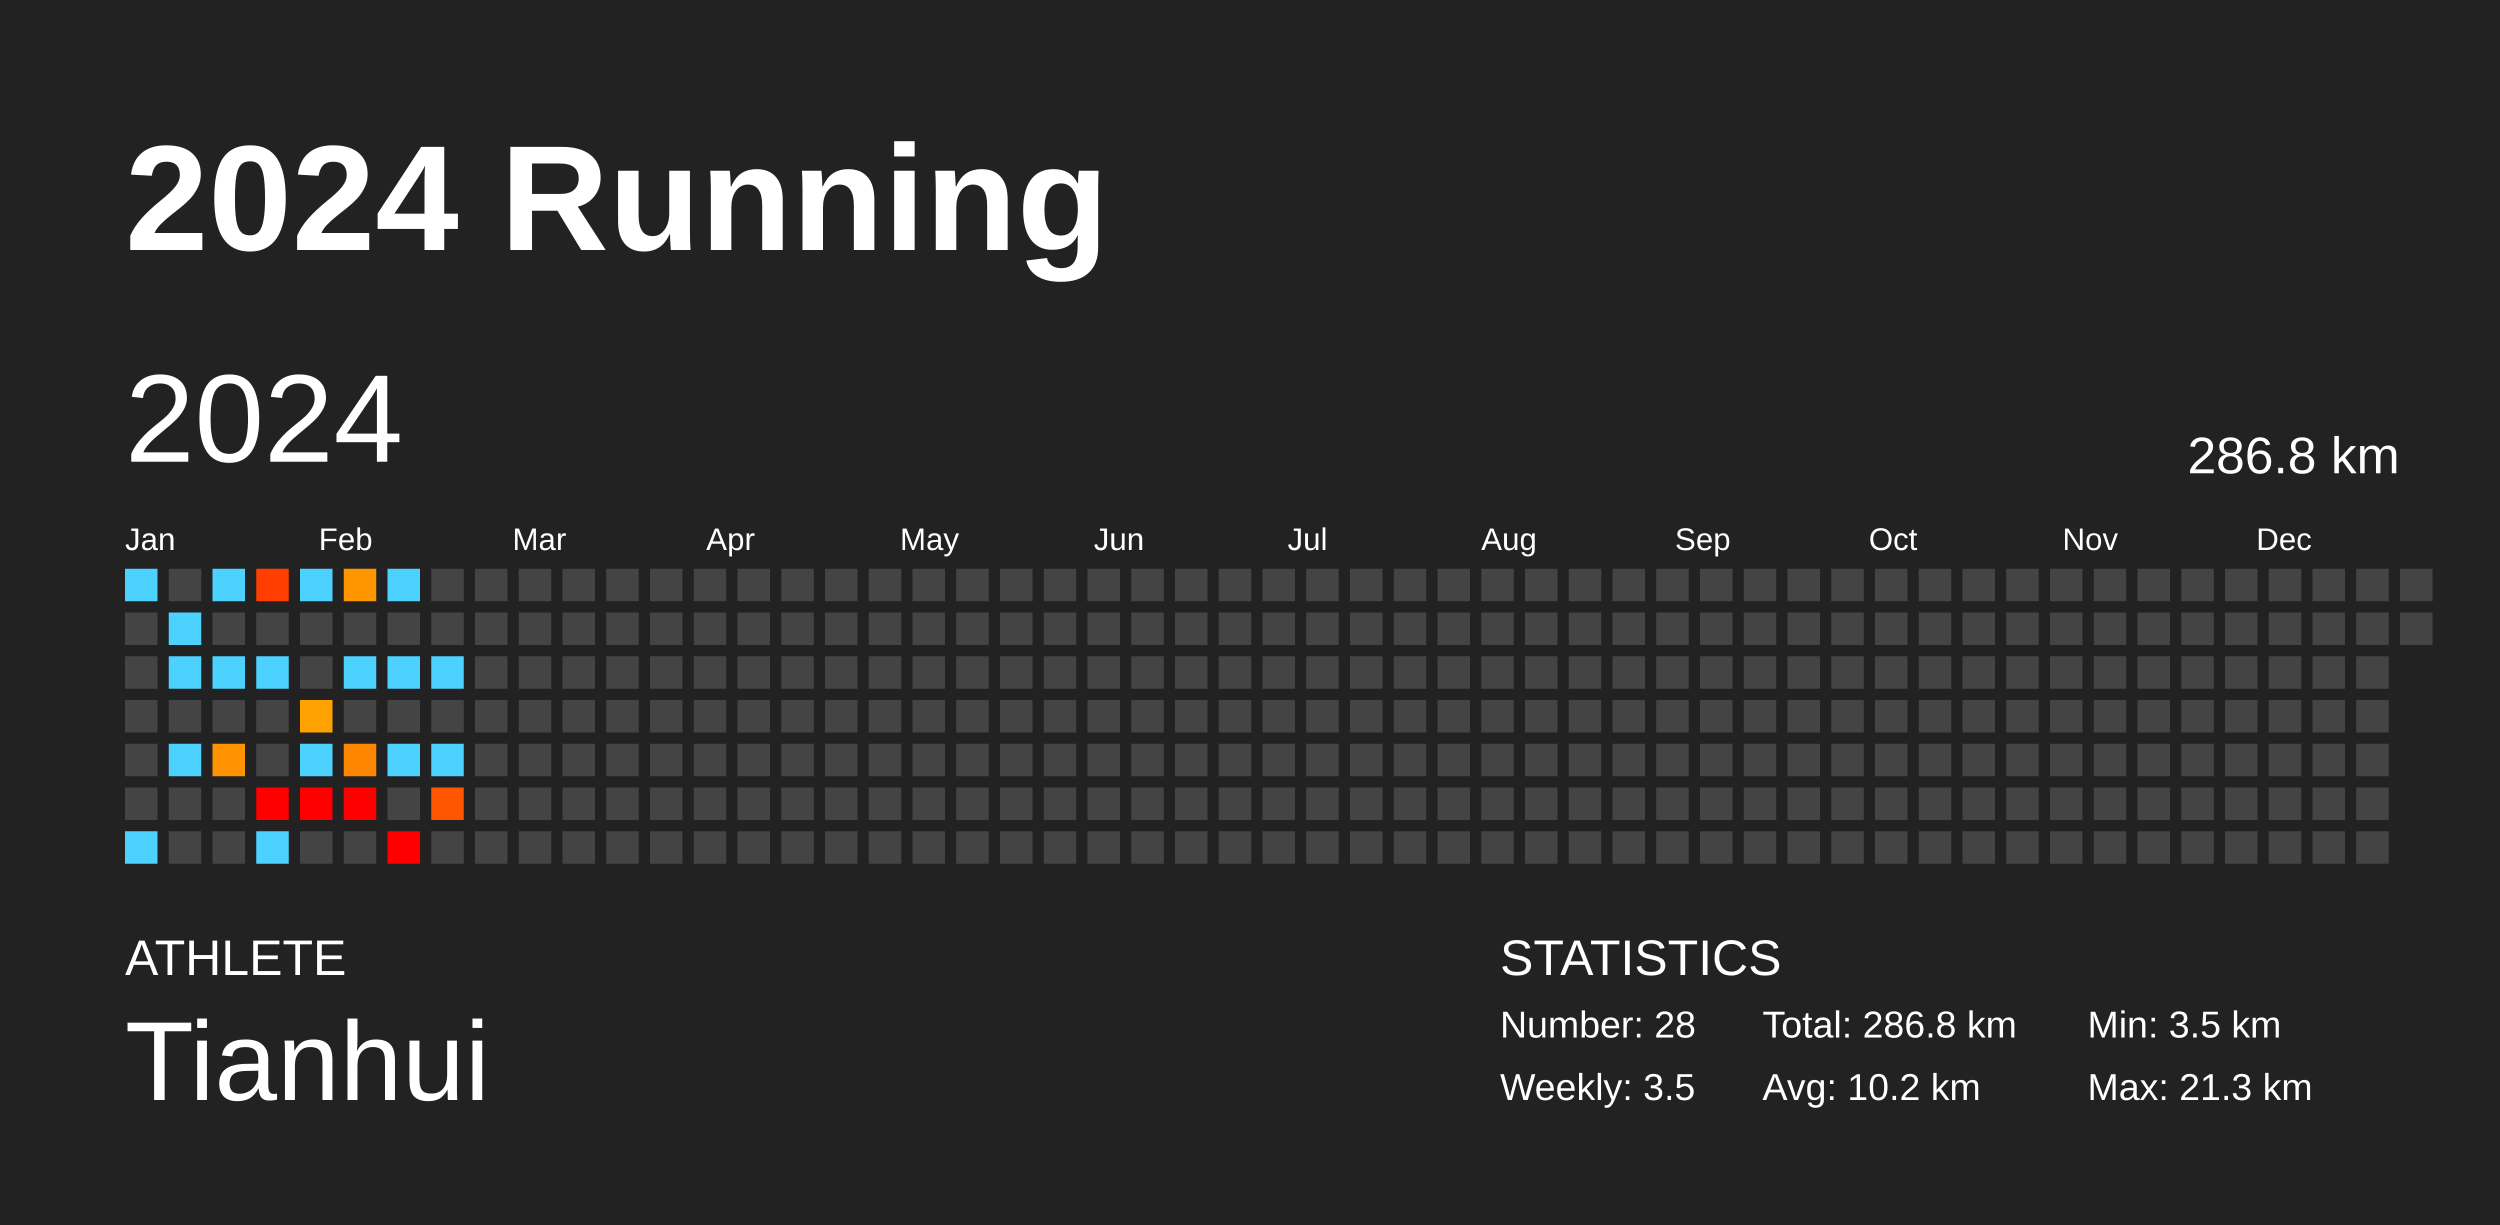
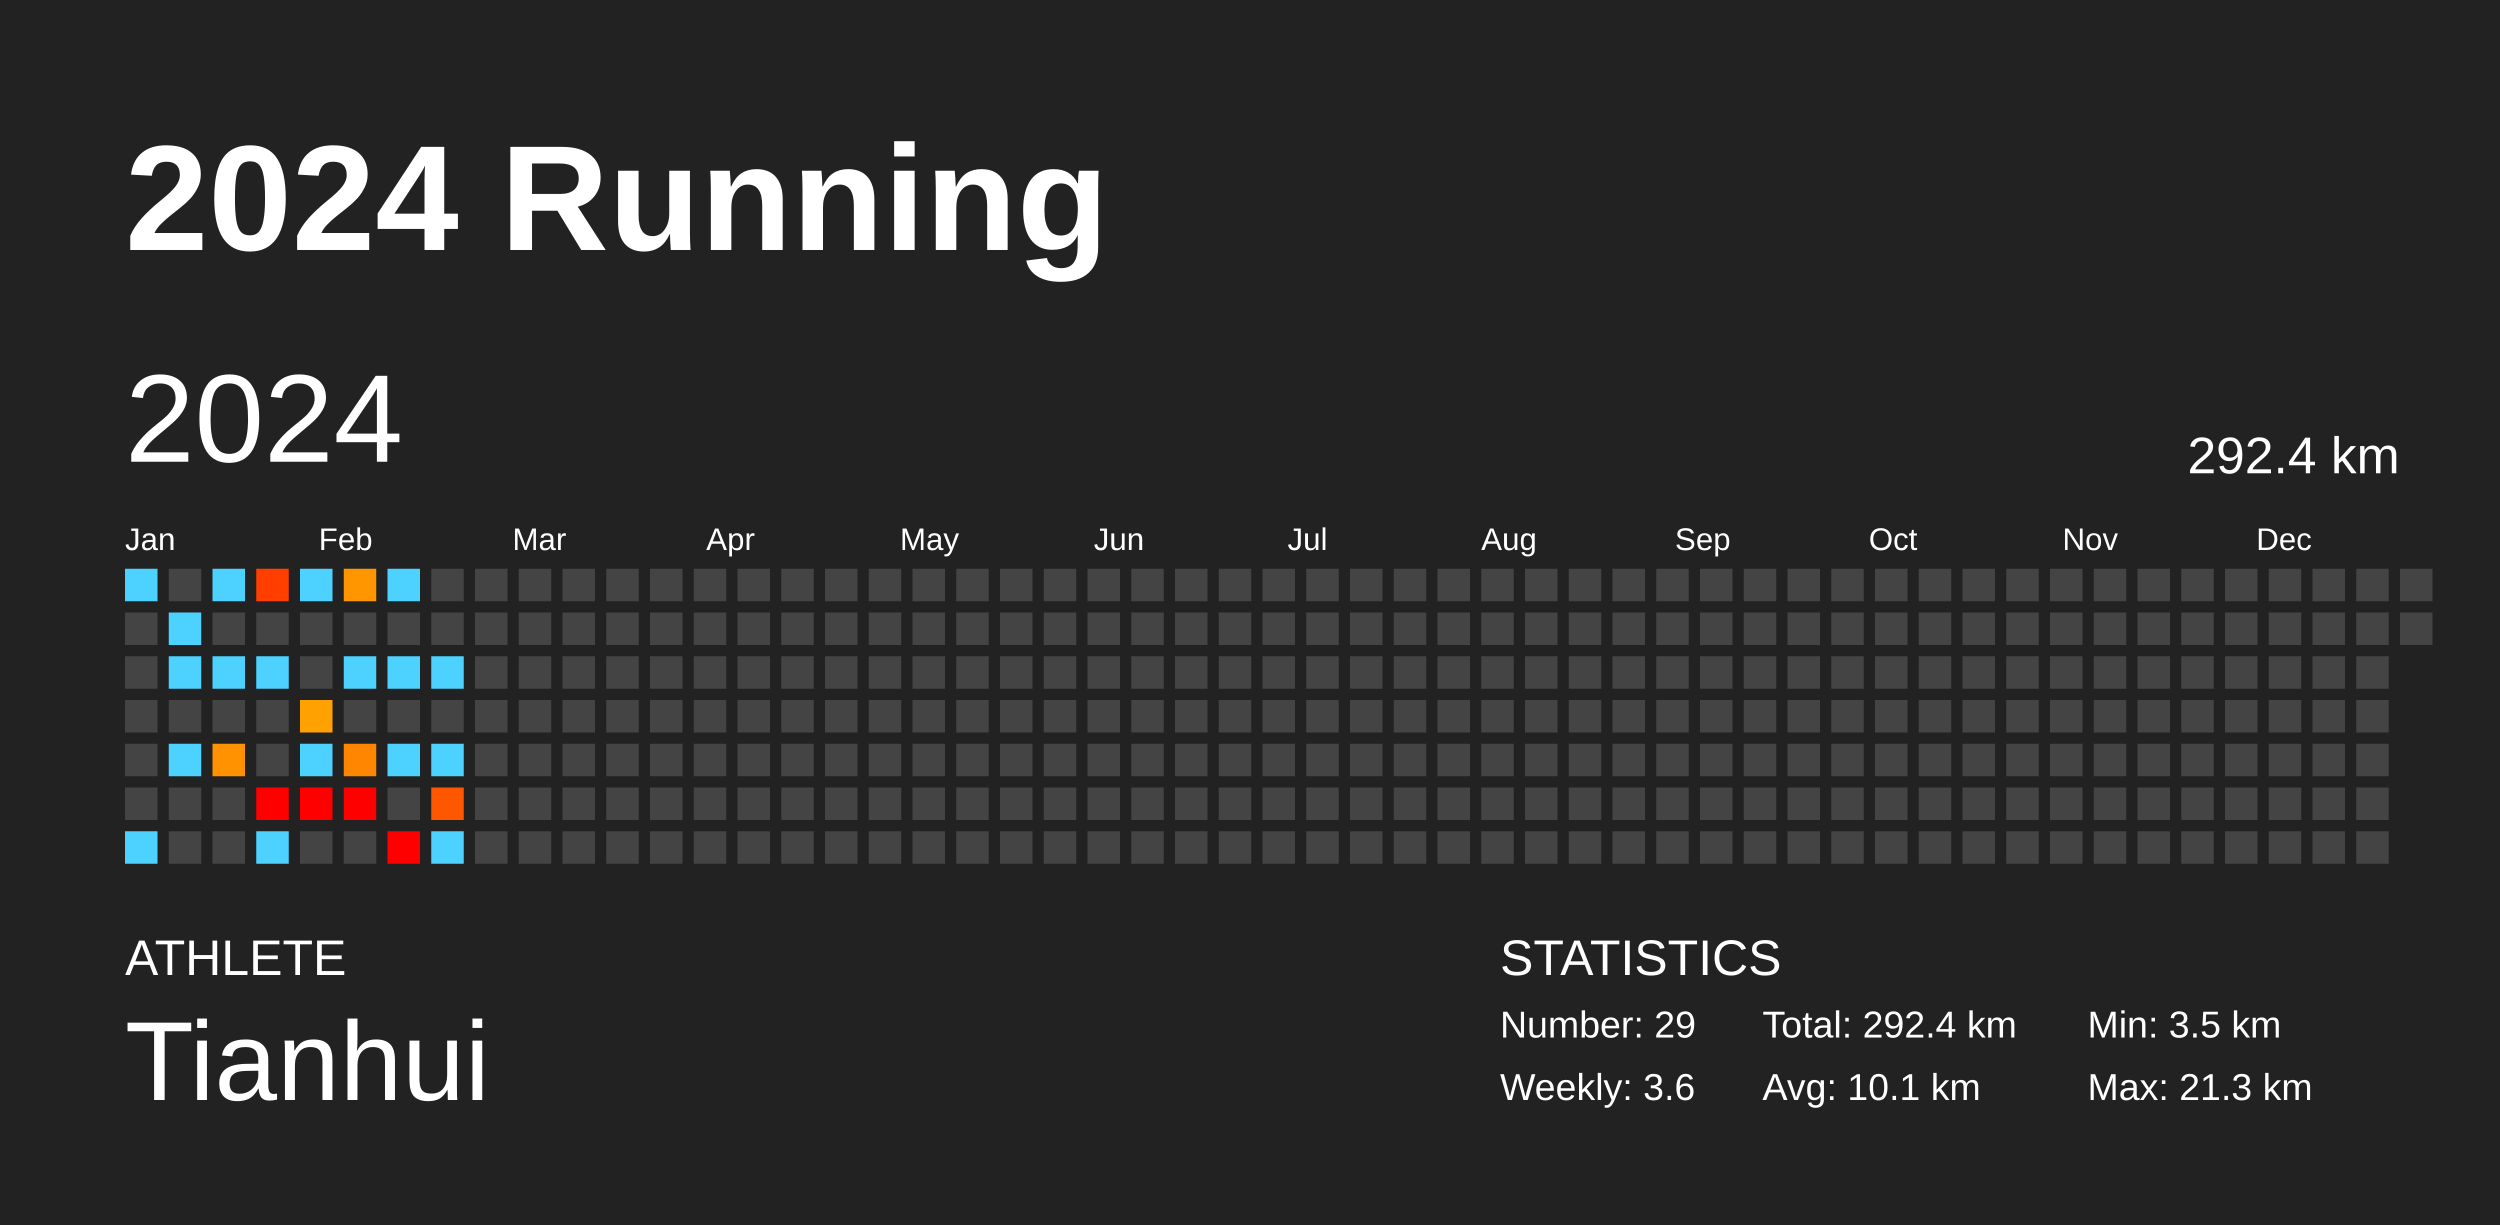
<svg xmlns="http://www.w3.org/2000/svg" baseProfile="full" height="98mm" version="1.1" viewBox="0,0,200,98" width="200mm">
  <defs />
  <rect fill="#222222" height="98" width="200" x="0" y="0" />
  <text fill="#FFFFFF" style="font-size:12px; font-family:Arial; font-weight:bold;" x="10" y="20">2024 Running</text>
  <text fill="#FFFFFF" style="font-size:4px; font-family:Arial" x="10" y="78">ATHLETE</text>
  <text fill="#FFFFFF" style="font-size:9px; font-family:Arial" x="10" y="88">Tianhui</text>
  <text fill="#FFFFFF" style="font-size:4px; font-family:Arial" x="120" y="78">STATISTICS</text>
-   <text fill="#FFFFFF" style="font-size:3px; font-family:Arial" x="120" y="83">Number: 28</text>
-   <text fill="#FFFFFF" style="font-size:3px; font-family:Arial" x="120" y="88">Weekly: 3.5</text>
-   <text fill="#FFFFFF" style="font-size:3px; font-family:Arial" x="141" y="83">Total: 286.8 km</text>
-   <text fill="#FFFFFF" style="font-size:3px; font-family:Arial" x="141" y="88">Avg: 10.2 km</text>
+   <text fill="#FFFFFF" style="font-size:3px; font-family:Arial" x="120" y="83">Number: 29</text>
+   <text fill="#FFFFFF" style="font-size:3px; font-family:Arial" x="120" y="88">Weekly: 3.6</text>
+   <text fill="#FFFFFF" style="font-size:3px; font-family:Arial" x="141" y="83">Total: 292.4 km</text>
+   <text fill="#FFFFFF" style="font-size:3px; font-family:Arial" x="141" y="88">Avg: 10.1 km</text>
  <text fill="#FFFFFF" style="font-size:3px; font-family:Arial" x="167" y="83">Min: 3.5 km</text>
  <text fill="#FFFFFF" style="font-size:3px; font-family:Arial" x="167" y="88">Max: 21.3 km</text>
  <text dominant-baseline="hanging" fill="#FFFFFF" style="font-size:10.0px; font-family:Arial;" x="10" y="30">2024</text>
-   <text dominant-baseline="hanging" fill="#FFFFFF" style="font-size:4.125px; font-family:Arial;" x="175" y="35">286.8 km</text>
+   <text dominant-baseline="hanging" fill="#FFFFFF" style="font-size:4.125px; font-family:Arial;" x="175" y="35">292.4 km</text>
  <text fill="#FFFFFF" style="font-size:2.5px; font-family:Arial" x="10.0" y="44">Jan</text>
  <text fill="#FFFFFF" style="font-size:2.5px; font-family:Arial" x="25.5" y="44">Feb</text>
  <text fill="#FFFFFF" style="font-size:2.5px; font-family:Arial" x="41.0" y="44">Mar</text>
  <text fill="#FFFFFF" style="font-size:2.5px; font-family:Arial" x="56.5" y="44">Apr</text>
  <text fill="#FFFFFF" style="font-size:2.5px; font-family:Arial" x="72.0" y="44">May</text>
  <text fill="#FFFFFF" style="font-size:2.5px; font-family:Arial" x="87.5" y="44">Jun</text>
  <text fill="#FFFFFF" style="font-size:2.5px; font-family:Arial" x="103.0" y="44">Jul</text>
  <text fill="#FFFFFF" style="font-size:2.5px; font-family:Arial" x="118.5" y="44">Aug</text>
  <text fill="#FFFFFF" style="font-size:2.5px; font-family:Arial" x="134.0" y="44">Sep</text>
  <text fill="#FFFFFF" style="font-size:2.5px; font-family:Arial" x="149.5" y="44">Oct</text>
  <text fill="#FFFFFF" style="font-size:2.5px; font-family:Arial" x="165.0" y="44">Nov</text>
  <text fill="#FFFFFF" style="font-size:2.5px; font-family:Arial" x="180.5" y="44">Dec</text>
  <rect fill="#4dd2ff" height="2.6" width="2.6" x="10.0" y="45.5" />
  <rect fill="#444444" height="2.6" width="2.6" x="10.0" y="49.0" />
  <rect fill="#444444" height="2.6" width="2.6" x="10.0" y="52.5" />
  <rect fill="#444444" height="2.6" width="2.6" x="10.0" y="56.0" />
  <rect fill="#444444" height="2.6" width="2.6" x="10.0" y="59.5" />
  <rect fill="#444444" height="2.6" width="2.6" x="10.0" y="63.0" />
  <rect fill="#4dd2ff" height="2.6" width="2.6" x="10.0" y="66.5" />
  <rect fill="#444444" height="2.6" width="2.6" x="13.5" y="45.5" />
  <rect fill="#4dd2ff" height="2.6" width="2.6" x="13.5" y="49.0" />
  <rect fill="#4dd2ff" height="2.6" width="2.6" x="13.5" y="52.5" />
  <rect fill="#444444" height="2.6" width="2.6" x="13.5" y="56.0" />
  <rect fill="#4dd2ff" height="2.6" width="2.6" x="13.5" y="59.5" />
  <rect fill="#444444" height="2.6" width="2.6" x="13.5" y="63.0" />
  <rect fill="#444444" height="2.6" width="2.6" x="13.5" y="66.5" />
  <rect fill="#4dd2ff" height="2.6" width="2.6" x="17.0" y="45.5" />
  <rect fill="#444444" height="2.6" width="2.6" x="17.0" y="49.0" />
  <rect fill="#4dd2ff" height="2.6" width="2.6" x="17.0" y="52.5" />
  <rect fill="#444444" height="2.6" width="2.6" x="17.0" y="56.0" />
  <rect fill="#ff9200" height="2.6" width="2.6" x="17.0" y="59.5" />
  <rect fill="#444444" height="2.6" width="2.6" x="17.0" y="63.0" />
  <rect fill="#444444" height="2.6" width="2.6" x="17.0" y="66.5" />
  <rect fill="#ff3e00" height="2.6" width="2.6" x="20.5" y="45.5" />
  <rect fill="#444444" height="2.6" width="2.6" x="20.5" y="49.0" />
  <rect fill="#4dd2ff" height="2.6" width="2.6" x="20.5" y="52.5" />
  <rect fill="#444444" height="2.6" width="2.6" x="20.5" y="56.0" />
  <rect fill="#444444" height="2.6" width="2.6" x="20.5" y="59.5" />
  <rect fill="red" height="2.6" width="2.6" x="20.5" y="63.0" />
  <rect fill="#4dd2ff" height="2.6" width="2.6" x="20.5" y="66.5" />
  <rect fill="#4dd2ff" height="2.6" width="2.6" x="24.0" y="45.5" />
  <rect fill="#444444" height="2.6" width="2.6" x="24.0" y="49.0" />
  <rect fill="#444444" height="2.6" width="2.6" x="24.0" y="52.5" />
  <rect fill="#ffa100" height="2.6" width="2.6" x="24.0" y="56.0" />
  <rect fill="#4dd2ff" height="2.6" width="2.6" x="24.0" y="59.5" />
  <rect fill="red" height="2.6" width="2.6" x="24.0" y="63.0" />
  <rect fill="#444444" height="2.6" width="2.6" x="24.0" y="66.5" />
  <rect fill="#ff9600" height="2.6" width="2.6" x="27.5" y="45.5" />
  <rect fill="#444444" height="2.6" width="2.6" x="27.5" y="49.0" />
  <rect fill="#4dd2ff" height="2.6" width="2.6" x="27.5" y="52.5" />
  <rect fill="#444444" height="2.6" width="2.6" x="27.5" y="56.0" />
  <rect fill="#ff8600" height="2.6" width="2.6" x="27.5" y="59.5" />
  <rect fill="red" height="2.6" width="2.6" x="27.5" y="63.0" />
  <rect fill="#444444" height="2.6" width="2.6" x="27.5" y="66.5" />
  <rect fill="#4dd2ff" height="2.6" width="2.6" x="31.0" y="45.5" />
  <rect fill="#444444" height="2.6" width="2.6" x="31.0" y="49.0" />
  <rect fill="#4dd2ff" height="2.6" width="2.6" x="31.0" y="52.5" />
  <rect fill="#444444" height="2.6" width="2.6" x="31.0" y="56.0" />
  <rect fill="#4dd2ff" height="2.6" width="2.6" x="31.0" y="59.5" />
  <rect fill="#444444" height="2.6" width="2.6" x="31.0" y="63.0" />
  <rect fill="red" height="2.6" width="2.6" x="31.0" y="66.5" />
  <rect fill="#444444" height="2.6" width="2.6" x="34.5" y="45.5" />
  <rect fill="#444444" height="2.6" width="2.6" x="34.5" y="49.0" />
  <rect fill="#4dd2ff" height="2.6" width="2.6" x="34.5" y="52.5" />
  <rect fill="#444444" height="2.6" width="2.6" x="34.5" y="56.0" />
  <rect fill="#4dd2ff" height="2.6" width="2.6" x="34.5" y="59.5" />
  <rect fill="#ff5600" height="2.6" width="2.6" x="34.5" y="63.0" />
-   <rect fill="#444444" height="2.6" width="2.6" x="34.5" y="66.5" />
+   <rect fill="#4dd2ff" height="2.6" width="2.6" x="34.5" y="66.5" />
  <rect fill="#444444" height="2.6" width="2.6" x="38.0" y="45.5" />
  <rect fill="#444444" height="2.6" width="2.6" x="38.0" y="49.0" />
  <rect fill="#444444" height="2.6" width="2.6" x="38.0" y="52.5" />
  <rect fill="#444444" height="2.6" width="2.6" x="38.0" y="56.0" />
  <rect fill="#444444" height="2.6" width="2.6" x="38.0" y="59.5" />
  <rect fill="#444444" height="2.6" width="2.6" x="38.0" y="63.0" />
  <rect fill="#444444" height="2.6" width="2.6" x="38.0" y="66.5" />
  <rect fill="#444444" height="2.6" width="2.6" x="41.5" y="45.5" />
  <rect fill="#444444" height="2.6" width="2.6" x="41.5" y="49.0" />
  <rect fill="#444444" height="2.6" width="2.6" x="41.5" y="52.5" />
  <rect fill="#444444" height="2.6" width="2.6" x="41.5" y="56.0" />
  <rect fill="#444444" height="2.6" width="2.6" x="41.5" y="59.5" />
  <rect fill="#444444" height="2.6" width="2.6" x="41.5" y="63.0" />
  <rect fill="#444444" height="2.6" width="2.6" x="41.5" y="66.5" />
  <rect fill="#444444" height="2.6" width="2.6" x="45.0" y="45.5" />
  <rect fill="#444444" height="2.6" width="2.6" x="45.0" y="49.0" />
  <rect fill="#444444" height="2.6" width="2.6" x="45.0" y="52.5" />
  <rect fill="#444444" height="2.6" width="2.6" x="45.0" y="56.0" />
  <rect fill="#444444" height="2.6" width="2.6" x="45.0" y="59.5" />
  <rect fill="#444444" height="2.6" width="2.6" x="45.0" y="63.0" />
  <rect fill="#444444" height="2.6" width="2.6" x="45.0" y="66.5" />
  <rect fill="#444444" height="2.6" width="2.6" x="48.5" y="45.5" />
  <rect fill="#444444" height="2.6" width="2.6" x="48.5" y="49.0" />
  <rect fill="#444444" height="2.6" width="2.6" x="48.5" y="52.5" />
  <rect fill="#444444" height="2.6" width="2.6" x="48.5" y="56.0" />
  <rect fill="#444444" height="2.6" width="2.6" x="48.5" y="59.5" />
  <rect fill="#444444" height="2.6" width="2.6" x="48.5" y="63.0" />
  <rect fill="#444444" height="2.6" width="2.6" x="48.5" y="66.5" />
  <rect fill="#444444" height="2.6" width="2.6" x="52.0" y="45.5" />
  <rect fill="#444444" height="2.6" width="2.6" x="52.0" y="49.0" />
  <rect fill="#444444" height="2.6" width="2.6" x="52.0" y="52.5" />
  <rect fill="#444444" height="2.6" width="2.6" x="52.0" y="56.0" />
  <rect fill="#444444" height="2.6" width="2.6" x="52.0" y="59.5" />
  <rect fill="#444444" height="2.6" width="2.6" x="52.0" y="63.0" />
  <rect fill="#444444" height="2.6" width="2.6" x="52.0" y="66.5" />
  <rect fill="#444444" height="2.6" width="2.6" x="55.5" y="45.5" />
  <rect fill="#444444" height="2.6" width="2.6" x="55.5" y="49.0" />
  <rect fill="#444444" height="2.6" width="2.6" x="55.5" y="52.5" />
  <rect fill="#444444" height="2.6" width="2.6" x="55.5" y="56.0" />
  <rect fill="#444444" height="2.6" width="2.6" x="55.5" y="59.5" />
  <rect fill="#444444" height="2.6" width="2.6" x="55.5" y="63.0" />
  <rect fill="#444444" height="2.6" width="2.6" x="55.5" y="66.5" />
  <rect fill="#444444" height="2.6" width="2.6" x="59.0" y="45.5" />
  <rect fill="#444444" height="2.6" width="2.6" x="59.0" y="49.0" />
  <rect fill="#444444" height="2.6" width="2.6" x="59.0" y="52.5" />
  <rect fill="#444444" height="2.6" width="2.6" x="59.0" y="56.0" />
  <rect fill="#444444" height="2.6" width="2.6" x="59.0" y="59.5" />
  <rect fill="#444444" height="2.6" width="2.6" x="59.0" y="63.0" />
  <rect fill="#444444" height="2.6" width="2.6" x="59.0" y="66.5" />
  <rect fill="#444444" height="2.6" width="2.6" x="62.5" y="45.5" />
  <rect fill="#444444" height="2.6" width="2.6" x="62.5" y="49.0" />
  <rect fill="#444444" height="2.6" width="2.6" x="62.5" y="52.5" />
  <rect fill="#444444" height="2.6" width="2.6" x="62.5" y="56.0" />
  <rect fill="#444444" height="2.6" width="2.6" x="62.5" y="59.5" />
  <rect fill="#444444" height="2.6" width="2.6" x="62.5" y="63.0" />
  <rect fill="#444444" height="2.6" width="2.6" x="62.5" y="66.5" />
  <rect fill="#444444" height="2.6" width="2.6" x="66.0" y="45.5" />
  <rect fill="#444444" height="2.6" width="2.6" x="66.0" y="49.0" />
  <rect fill="#444444" height="2.6" width="2.6" x="66.0" y="52.5" />
  <rect fill="#444444" height="2.6" width="2.6" x="66.0" y="56.0" />
  <rect fill="#444444" height="2.6" width="2.6" x="66.0" y="59.5" />
  <rect fill="#444444" height="2.6" width="2.6" x="66.0" y="63.0" />
  <rect fill="#444444" height="2.6" width="2.6" x="66.0" y="66.5" />
  <rect fill="#444444" height="2.6" width="2.6" x="69.5" y="45.5" />
  <rect fill="#444444" height="2.6" width="2.6" x="69.5" y="49.0" />
  <rect fill="#444444" height="2.6" width="2.6" x="69.5" y="52.5" />
  <rect fill="#444444" height="2.6" width="2.6" x="69.5" y="56.0" />
  <rect fill="#444444" height="2.6" width="2.6" x="69.5" y="59.5" />
  <rect fill="#444444" height="2.6" width="2.6" x="69.5" y="63.0" />
  <rect fill="#444444" height="2.6" width="2.6" x="69.5" y="66.5" />
  <rect fill="#444444" height="2.6" width="2.6" x="73.0" y="45.5" />
  <rect fill="#444444" height="2.6" width="2.6" x="73.0" y="49.0" />
  <rect fill="#444444" height="2.6" width="2.6" x="73.0" y="52.5" />
  <rect fill="#444444" height="2.6" width="2.6" x="73.0" y="56.0" />
  <rect fill="#444444" height="2.6" width="2.6" x="73.0" y="59.5" />
  <rect fill="#444444" height="2.6" width="2.6" x="73.0" y="63.0" />
  <rect fill="#444444" height="2.6" width="2.6" x="73.0" y="66.5" />
  <rect fill="#444444" height="2.6" width="2.6" x="76.5" y="45.5" />
  <rect fill="#444444" height="2.6" width="2.6" x="76.5" y="49.0" />
  <rect fill="#444444" height="2.6" width="2.6" x="76.5" y="52.5" />
  <rect fill="#444444" height="2.6" width="2.6" x="76.5" y="56.0" />
  <rect fill="#444444" height="2.6" width="2.6" x="76.5" y="59.5" />
  <rect fill="#444444" height="2.6" width="2.6" x="76.5" y="63.0" />
  <rect fill="#444444" height="2.6" width="2.6" x="76.5" y="66.5" />
  <rect fill="#444444" height="2.6" width="2.6" x="80.0" y="45.5" />
  <rect fill="#444444" height="2.6" width="2.6" x="80.0" y="49.0" />
  <rect fill="#444444" height="2.6" width="2.6" x="80.0" y="52.5" />
  <rect fill="#444444" height="2.6" width="2.6" x="80.0" y="56.0" />
  <rect fill="#444444" height="2.6" width="2.6" x="80.0" y="59.5" />
  <rect fill="#444444" height="2.6" width="2.6" x="80.0" y="63.0" />
  <rect fill="#444444" height="2.6" width="2.6" x="80.0" y="66.5" />
  <rect fill="#444444" height="2.6" width="2.6" x="83.5" y="45.5" />
  <rect fill="#444444" height="2.6" width="2.6" x="83.5" y="49.0" />
  <rect fill="#444444" height="2.6" width="2.6" x="83.5" y="52.5" />
  <rect fill="#444444" height="2.6" width="2.6" x="83.5" y="56.0" />
  <rect fill="#444444" height="2.6" width="2.6" x="83.5" y="59.5" />
  <rect fill="#444444" height="2.6" width="2.6" x="83.5" y="63.0" />
  <rect fill="#444444" height="2.6" width="2.6" x="83.5" y="66.5" />
  <rect fill="#444444" height="2.6" width="2.6" x="87.0" y="45.5" />
  <rect fill="#444444" height="2.6" width="2.6" x="87.0" y="49.0" />
  <rect fill="#444444" height="2.6" width="2.6" x="87.0" y="52.5" />
  <rect fill="#444444" height="2.6" width="2.6" x="87.0" y="56.0" />
  <rect fill="#444444" height="2.6" width="2.6" x="87.0" y="59.5" />
  <rect fill="#444444" height="2.6" width="2.6" x="87.0" y="63.0" />
  <rect fill="#444444" height="2.6" width="2.6" x="87.0" y="66.5" />
  <rect fill="#444444" height="2.6" width="2.6" x="90.5" y="45.5" />
  <rect fill="#444444" height="2.6" width="2.6" x="90.5" y="49.0" />
  <rect fill="#444444" height="2.6" width="2.6" x="90.5" y="52.5" />
  <rect fill="#444444" height="2.6" width="2.6" x="90.5" y="56.0" />
  <rect fill="#444444" height="2.6" width="2.6" x="90.5" y="59.5" />
  <rect fill="#444444" height="2.6" width="2.6" x="90.5" y="63.0" />
  <rect fill="#444444" height="2.6" width="2.6" x="90.5" y="66.5" />
  <rect fill="#444444" height="2.6" width="2.6" x="94.0" y="45.5" />
  <rect fill="#444444" height="2.6" width="2.6" x="94.0" y="49.0" />
  <rect fill="#444444" height="2.6" width="2.6" x="94.0" y="52.5" />
  <rect fill="#444444" height="2.6" width="2.6" x="94.0" y="56.0" />
  <rect fill="#444444" height="2.6" width="2.6" x="94.0" y="59.5" />
  <rect fill="#444444" height="2.6" width="2.6" x="94.0" y="63.0" />
  <rect fill="#444444" height="2.6" width="2.6" x="94.0" y="66.5" />
  <rect fill="#444444" height="2.6" width="2.6" x="97.5" y="45.5" />
  <rect fill="#444444" height="2.6" width="2.6" x="97.5" y="49.0" />
  <rect fill="#444444" height="2.6" width="2.6" x="97.5" y="52.5" />
  <rect fill="#444444" height="2.6" width="2.6" x="97.5" y="56.0" />
  <rect fill="#444444" height="2.6" width="2.6" x="97.5" y="59.5" />
  <rect fill="#444444" height="2.6" width="2.6" x="97.5" y="63.0" />
  <rect fill="#444444" height="2.6" width="2.6" x="97.5" y="66.5" />
  <rect fill="#444444" height="2.6" width="2.6" x="101.0" y="45.5" />
  <rect fill="#444444" height="2.6" width="2.6" x="101.0" y="49.0" />
  <rect fill="#444444" height="2.6" width="2.6" x="101.0" y="52.5" />
  <rect fill="#444444" height="2.6" width="2.6" x="101.0" y="56.0" />
  <rect fill="#444444" height="2.6" width="2.6" x="101.0" y="59.5" />
  <rect fill="#444444" height="2.6" width="2.6" x="101.0" y="63.0" />
  <rect fill="#444444" height="2.6" width="2.6" x="101.0" y="66.5" />
  <rect fill="#444444" height="2.6" width="2.6" x="104.5" y="45.5" />
  <rect fill="#444444" height="2.6" width="2.6" x="104.5" y="49.0" />
  <rect fill="#444444" height="2.6" width="2.6" x="104.5" y="52.5" />
  <rect fill="#444444" height="2.6" width="2.6" x="104.5" y="56.0" />
  <rect fill="#444444" height="2.6" width="2.6" x="104.5" y="59.5" />
  <rect fill="#444444" height="2.6" width="2.6" x="104.5" y="63.0" />
  <rect fill="#444444" height="2.6" width="2.6" x="104.5" y="66.5" />
  <rect fill="#444444" height="2.6" width="2.6" x="108.0" y="45.5" />
  <rect fill="#444444" height="2.6" width="2.6" x="108.0" y="49.0" />
  <rect fill="#444444" height="2.6" width="2.6" x="108.0" y="52.5" />
  <rect fill="#444444" height="2.6" width="2.6" x="108.0" y="56.0" />
  <rect fill="#444444" height="2.6" width="2.6" x="108.0" y="59.5" />
  <rect fill="#444444" height="2.6" width="2.6" x="108.0" y="63.0" />
  <rect fill="#444444" height="2.6" width="2.6" x="108.0" y="66.5" />
  <rect fill="#444444" height="2.6" width="2.6" x="111.5" y="45.5" />
  <rect fill="#444444" height="2.6" width="2.6" x="111.5" y="49.0" />
  <rect fill="#444444" height="2.6" width="2.6" x="111.5" y="52.5" />
  <rect fill="#444444" height="2.6" width="2.6" x="111.5" y="56.0" />
  <rect fill="#444444" height="2.6" width="2.6" x="111.5" y="59.5" />
  <rect fill="#444444" height="2.6" width="2.6" x="111.5" y="63.0" />
  <rect fill="#444444" height="2.6" width="2.6" x="111.5" y="66.5" />
  <rect fill="#444444" height="2.6" width="2.6" x="115.0" y="45.5" />
  <rect fill="#444444" height="2.6" width="2.6" x="115.0" y="49.0" />
  <rect fill="#444444" height="2.6" width="2.6" x="115.0" y="52.5" />
  <rect fill="#444444" height="2.6" width="2.6" x="115.0" y="56.0" />
  <rect fill="#444444" height="2.6" width="2.6" x="115.0" y="59.5" />
  <rect fill="#444444" height="2.6" width="2.6" x="115.0" y="63.0" />
  <rect fill="#444444" height="2.6" width="2.6" x="115.0" y="66.5" />
  <rect fill="#444444" height="2.6" width="2.6" x="118.5" y="45.5" />
  <rect fill="#444444" height="2.6" width="2.6" x="118.5" y="49.0" />
  <rect fill="#444444" height="2.6" width="2.6" x="118.5" y="52.5" />
  <rect fill="#444444" height="2.6" width="2.6" x="118.5" y="56.0" />
  <rect fill="#444444" height="2.6" width="2.6" x="118.5" y="59.5" />
  <rect fill="#444444" height="2.6" width="2.6" x="118.5" y="63.0" />
  <rect fill="#444444" height="2.6" width="2.6" x="118.5" y="66.5" />
  <rect fill="#444444" height="2.6" width="2.6" x="122.0" y="45.5" />
  <rect fill="#444444" height="2.6" width="2.6" x="122.0" y="49.0" />
  <rect fill="#444444" height="2.6" width="2.6" x="122.0" y="52.5" />
  <rect fill="#444444" height="2.6" width="2.6" x="122.0" y="56.0" />
  <rect fill="#444444" height="2.6" width="2.6" x="122.0" y="59.5" />
  <rect fill="#444444" height="2.6" width="2.6" x="122.0" y="63.0" />
  <rect fill="#444444" height="2.6" width="2.6" x="122.0" y="66.5" />
  <rect fill="#444444" height="2.6" width="2.6" x="125.5" y="45.5" />
  <rect fill="#444444" height="2.6" width="2.6" x="125.5" y="49.0" />
  <rect fill="#444444" height="2.6" width="2.6" x="125.5" y="52.5" />
  <rect fill="#444444" height="2.6" width="2.6" x="125.5" y="56.0" />
  <rect fill="#444444" height="2.6" width="2.6" x="125.5" y="59.5" />
  <rect fill="#444444" height="2.6" width="2.6" x="125.5" y="63.0" />
  <rect fill="#444444" height="2.6" width="2.6" x="125.5" y="66.5" />
  <rect fill="#444444" height="2.6" width="2.6" x="129.0" y="45.5" />
  <rect fill="#444444" height="2.6" width="2.6" x="129.0" y="49.0" />
  <rect fill="#444444" height="2.6" width="2.6" x="129.0" y="52.5" />
  <rect fill="#444444" height="2.6" width="2.6" x="129.0" y="56.0" />
  <rect fill="#444444" height="2.6" width="2.6" x="129.0" y="59.5" />
  <rect fill="#444444" height="2.6" width="2.6" x="129.0" y="63.0" />
  <rect fill="#444444" height="2.6" width="2.6" x="129.0" y="66.5" />
  <rect fill="#444444" height="2.6" width="2.6" x="132.5" y="45.5" />
  <rect fill="#444444" height="2.6" width="2.6" x="132.5" y="49.0" />
  <rect fill="#444444" height="2.6" width="2.6" x="132.5" y="52.5" />
  <rect fill="#444444" height="2.6" width="2.6" x="132.5" y="56.0" />
  <rect fill="#444444" height="2.6" width="2.6" x="132.5" y="59.5" />
  <rect fill="#444444" height="2.6" width="2.6" x="132.5" y="63.0" />
  <rect fill="#444444" height="2.6" width="2.6" x="132.5" y="66.5" />
  <rect fill="#444444" height="2.6" width="2.6" x="136.0" y="45.5" />
  <rect fill="#444444" height="2.6" width="2.6" x="136.0" y="49.0" />
  <rect fill="#444444" height="2.6" width="2.6" x="136.0" y="52.5" />
  <rect fill="#444444" height="2.6" width="2.6" x="136.0" y="56.0" />
  <rect fill="#444444" height="2.6" width="2.6" x="136.0" y="59.5" />
  <rect fill="#444444" height="2.6" width="2.6" x="136.0" y="63.0" />
  <rect fill="#444444" height="2.6" width="2.6" x="136.0" y="66.5" />
  <rect fill="#444444" height="2.6" width="2.6" x="139.5" y="45.5" />
  <rect fill="#444444" height="2.6" width="2.6" x="139.5" y="49.0" />
  <rect fill="#444444" height="2.6" width="2.6" x="139.5" y="52.5" />
  <rect fill="#444444" height="2.6" width="2.6" x="139.5" y="56.0" />
  <rect fill="#444444" height="2.6" width="2.6" x="139.5" y="59.5" />
  <rect fill="#444444" height="2.6" width="2.6" x="139.5" y="63.0" />
  <rect fill="#444444" height="2.6" width="2.6" x="139.5" y="66.5" />
  <rect fill="#444444" height="2.6" width="2.6" x="143.0" y="45.5" />
  <rect fill="#444444" height="2.6" width="2.6" x="143.0" y="49.0" />
  <rect fill="#444444" height="2.6" width="2.6" x="143.0" y="52.5" />
  <rect fill="#444444" height="2.6" width="2.6" x="143.0" y="56.0" />
  <rect fill="#444444" height="2.6" width="2.6" x="143.0" y="59.5" />
  <rect fill="#444444" height="2.6" width="2.6" x="143.0" y="63.0" />
  <rect fill="#444444" height="2.6" width="2.6" x="143.0" y="66.5" />
  <rect fill="#444444" height="2.6" width="2.6" x="146.5" y="45.5" />
  <rect fill="#444444" height="2.6" width="2.6" x="146.5" y="49.0" />
  <rect fill="#444444" height="2.6" width="2.6" x="146.5" y="52.5" />
  <rect fill="#444444" height="2.6" width="2.6" x="146.5" y="56.0" />
  <rect fill="#444444" height="2.6" width="2.6" x="146.5" y="59.5" />
  <rect fill="#444444" height="2.6" width="2.6" x="146.5" y="63.0" />
  <rect fill="#444444" height="2.6" width="2.6" x="146.5" y="66.5" />
  <rect fill="#444444" height="2.6" width="2.6" x="150.0" y="45.5" />
  <rect fill="#444444" height="2.6" width="2.6" x="150.0" y="49.0" />
  <rect fill="#444444" height="2.6" width="2.6" x="150.0" y="52.5" />
  <rect fill="#444444" height="2.6" width="2.6" x="150.0" y="56.0" />
  <rect fill="#444444" height="2.6" width="2.6" x="150.0" y="59.5" />
  <rect fill="#444444" height="2.6" width="2.6" x="150.0" y="63.0" />
  <rect fill="#444444" height="2.6" width="2.6" x="150.0" y="66.5" />
  <rect fill="#444444" height="2.6" width="2.6" x="153.5" y="45.5" />
  <rect fill="#444444" height="2.6" width="2.6" x="153.5" y="49.0" />
  <rect fill="#444444" height="2.6" width="2.6" x="153.5" y="52.5" />
  <rect fill="#444444" height="2.6" width="2.6" x="153.5" y="56.0" />
  <rect fill="#444444" height="2.6" width="2.6" x="153.5" y="59.5" />
  <rect fill="#444444" height="2.6" width="2.6" x="153.5" y="63.0" />
  <rect fill="#444444" height="2.6" width="2.6" x="153.5" y="66.5" />
  <rect fill="#444444" height="2.6" width="2.6" x="157.0" y="45.5" />
  <rect fill="#444444" height="2.6" width="2.6" x="157.0" y="49.0" />
  <rect fill="#444444" height="2.6" width="2.6" x="157.0" y="52.5" />
  <rect fill="#444444" height="2.6" width="2.6" x="157.0" y="56.0" />
  <rect fill="#444444" height="2.6" width="2.6" x="157.0" y="59.5" />
  <rect fill="#444444" height="2.6" width="2.6" x="157.0" y="63.0" />
  <rect fill="#444444" height="2.6" width="2.6" x="157.0" y="66.5" />
  <rect fill="#444444" height="2.6" width="2.6" x="160.5" y="45.5" />
  <rect fill="#444444" height="2.6" width="2.6" x="160.5" y="49.0" />
  <rect fill="#444444" height="2.6" width="2.6" x="160.5" y="52.5" />
  <rect fill="#444444" height="2.6" width="2.6" x="160.5" y="56.0" />
  <rect fill="#444444" height="2.6" width="2.6" x="160.5" y="59.5" />
  <rect fill="#444444" height="2.6" width="2.6" x="160.5" y="63.0" />
  <rect fill="#444444" height="2.6" width="2.6" x="160.5" y="66.5" />
  <rect fill="#444444" height="2.6" width="2.6" x="164.0" y="45.5" />
  <rect fill="#444444" height="2.6" width="2.6" x="164.0" y="49.0" />
  <rect fill="#444444" height="2.6" width="2.6" x="164.0" y="52.5" />
  <rect fill="#444444" height="2.6" width="2.6" x="164.0" y="56.0" />
  <rect fill="#444444" height="2.6" width="2.6" x="164.0" y="59.5" />
  <rect fill="#444444" height="2.6" width="2.6" x="164.0" y="63.0" />
  <rect fill="#444444" height="2.6" width="2.6" x="164.0" y="66.5" />
  <rect fill="#444444" height="2.6" width="2.6" x="167.5" y="45.5" />
  <rect fill="#444444" height="2.6" width="2.6" x="167.5" y="49.0" />
  <rect fill="#444444" height="2.6" width="2.6" x="167.5" y="52.5" />
  <rect fill="#444444" height="2.6" width="2.6" x="167.5" y="56.0" />
  <rect fill="#444444" height="2.6" width="2.6" x="167.5" y="59.5" />
  <rect fill="#444444" height="2.6" width="2.6" x="167.5" y="63.0" />
  <rect fill="#444444" height="2.6" width="2.6" x="167.5" y="66.5" />
  <rect fill="#444444" height="2.6" width="2.6" x="171.0" y="45.5" />
  <rect fill="#444444" height="2.6" width="2.6" x="171.0" y="49.0" />
  <rect fill="#444444" height="2.6" width="2.6" x="171.0" y="52.5" />
  <rect fill="#444444" height="2.6" width="2.6" x="171.0" y="56.0" />
  <rect fill="#444444" height="2.6" width="2.6" x="171.0" y="59.5" />
  <rect fill="#444444" height="2.6" width="2.6" x="171.0" y="63.0" />
  <rect fill="#444444" height="2.6" width="2.6" x="171.0" y="66.5" />
  <rect fill="#444444" height="2.6" width="2.6" x="174.5" y="45.5" />
  <rect fill="#444444" height="2.6" width="2.6" x="174.5" y="49.0" />
  <rect fill="#444444" height="2.6" width="2.6" x="174.5" y="52.5" />
  <rect fill="#444444" height="2.6" width="2.6" x="174.5" y="56.0" />
  <rect fill="#444444" height="2.6" width="2.6" x="174.5" y="59.5" />
  <rect fill="#444444" height="2.6" width="2.6" x="174.5" y="63.0" />
  <rect fill="#444444" height="2.6" width="2.6" x="174.5" y="66.5" />
  <rect fill="#444444" height="2.6" width="2.6" x="178.0" y="45.5" />
  <rect fill="#444444" height="2.6" width="2.6" x="178.0" y="49.0" />
  <rect fill="#444444" height="2.6" width="2.6" x="178.0" y="52.5" />
  <rect fill="#444444" height="2.6" width="2.6" x="178.0" y="56.0" />
  <rect fill="#444444" height="2.6" width="2.6" x="178.0" y="59.5" />
  <rect fill="#444444" height="2.6" width="2.6" x="178.0" y="63.0" />
  <rect fill="#444444" height="2.6" width="2.6" x="178.0" y="66.5" />
  <rect fill="#444444" height="2.6" width="2.6" x="181.5" y="45.5" />
  <rect fill="#444444" height="2.6" width="2.6" x="181.5" y="49.0" />
  <rect fill="#444444" height="2.6" width="2.6" x="181.5" y="52.5" />
  <rect fill="#444444" height="2.6" width="2.6" x="181.5" y="56.0" />
  <rect fill="#444444" height="2.6" width="2.6" x="181.5" y="59.5" />
  <rect fill="#444444" height="2.6" width="2.6" x="181.5" y="63.0" />
  <rect fill="#444444" height="2.6" width="2.6" x="181.5" y="66.5" />
  <rect fill="#444444" height="2.6" width="2.6" x="185.0" y="45.5" />
  <rect fill="#444444" height="2.6" width="2.6" x="185.0" y="49.0" />
  <rect fill="#444444" height="2.6" width="2.6" x="185.0" y="52.5" />
  <rect fill="#444444" height="2.6" width="2.6" x="185.0" y="56.0" />
  <rect fill="#444444" height="2.6" width="2.6" x="185.0" y="59.5" />
  <rect fill="#444444" height="2.6" width="2.6" x="185.0" y="63.0" />
  <rect fill="#444444" height="2.6" width="2.6" x="185.0" y="66.5" />
  <rect fill="#444444" height="2.6" width="2.6" x="188.5" y="45.5" />
  <rect fill="#444444" height="2.6" width="2.6" x="188.5" y="49.0" />
  <rect fill="#444444" height="2.6" width="2.6" x="188.5" y="52.5" />
  <rect fill="#444444" height="2.6" width="2.6" x="188.5" y="56.0" />
  <rect fill="#444444" height="2.6" width="2.6" x="188.5" y="59.5" />
  <rect fill="#444444" height="2.6" width="2.6" x="188.5" y="63.0" />
  <rect fill="#444444" height="2.6" width="2.6" x="188.5" y="66.5" />
  <rect fill="#444444" height="2.6" width="2.6" x="192.0" y="45.5" />
  <rect fill="#444444" height="2.6" width="2.6" x="192.0" y="49.0" />
</svg>
